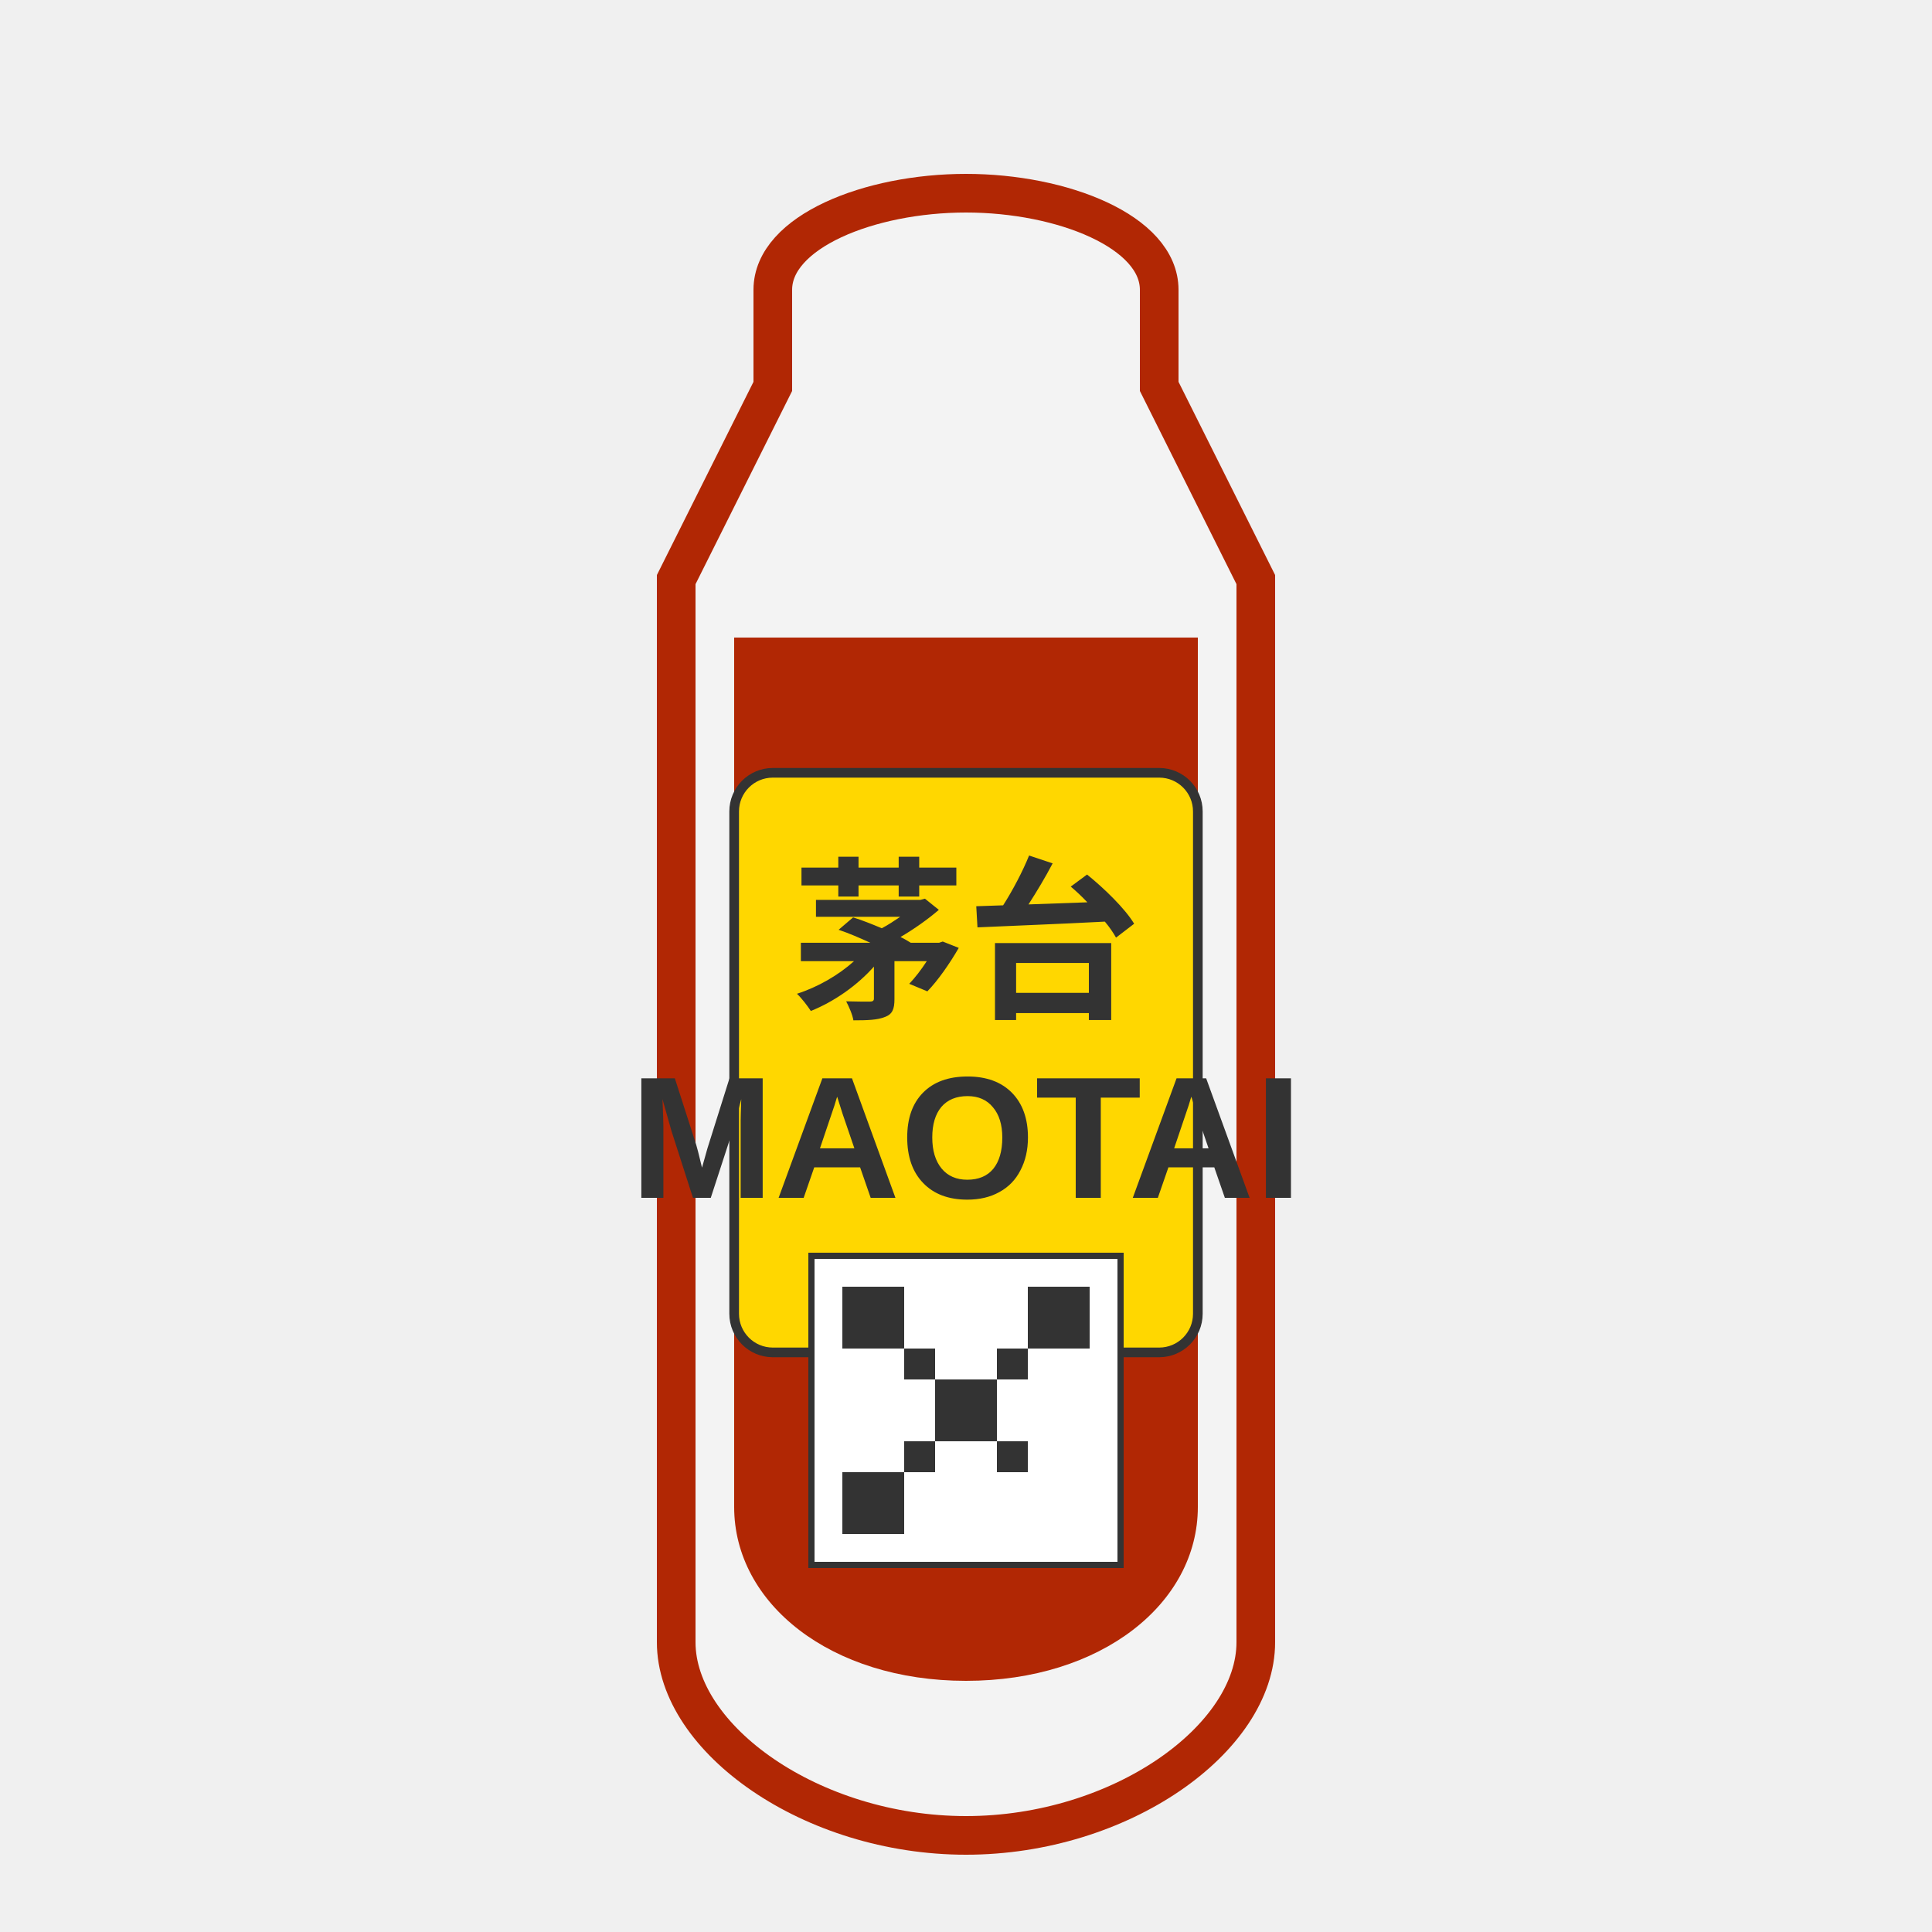
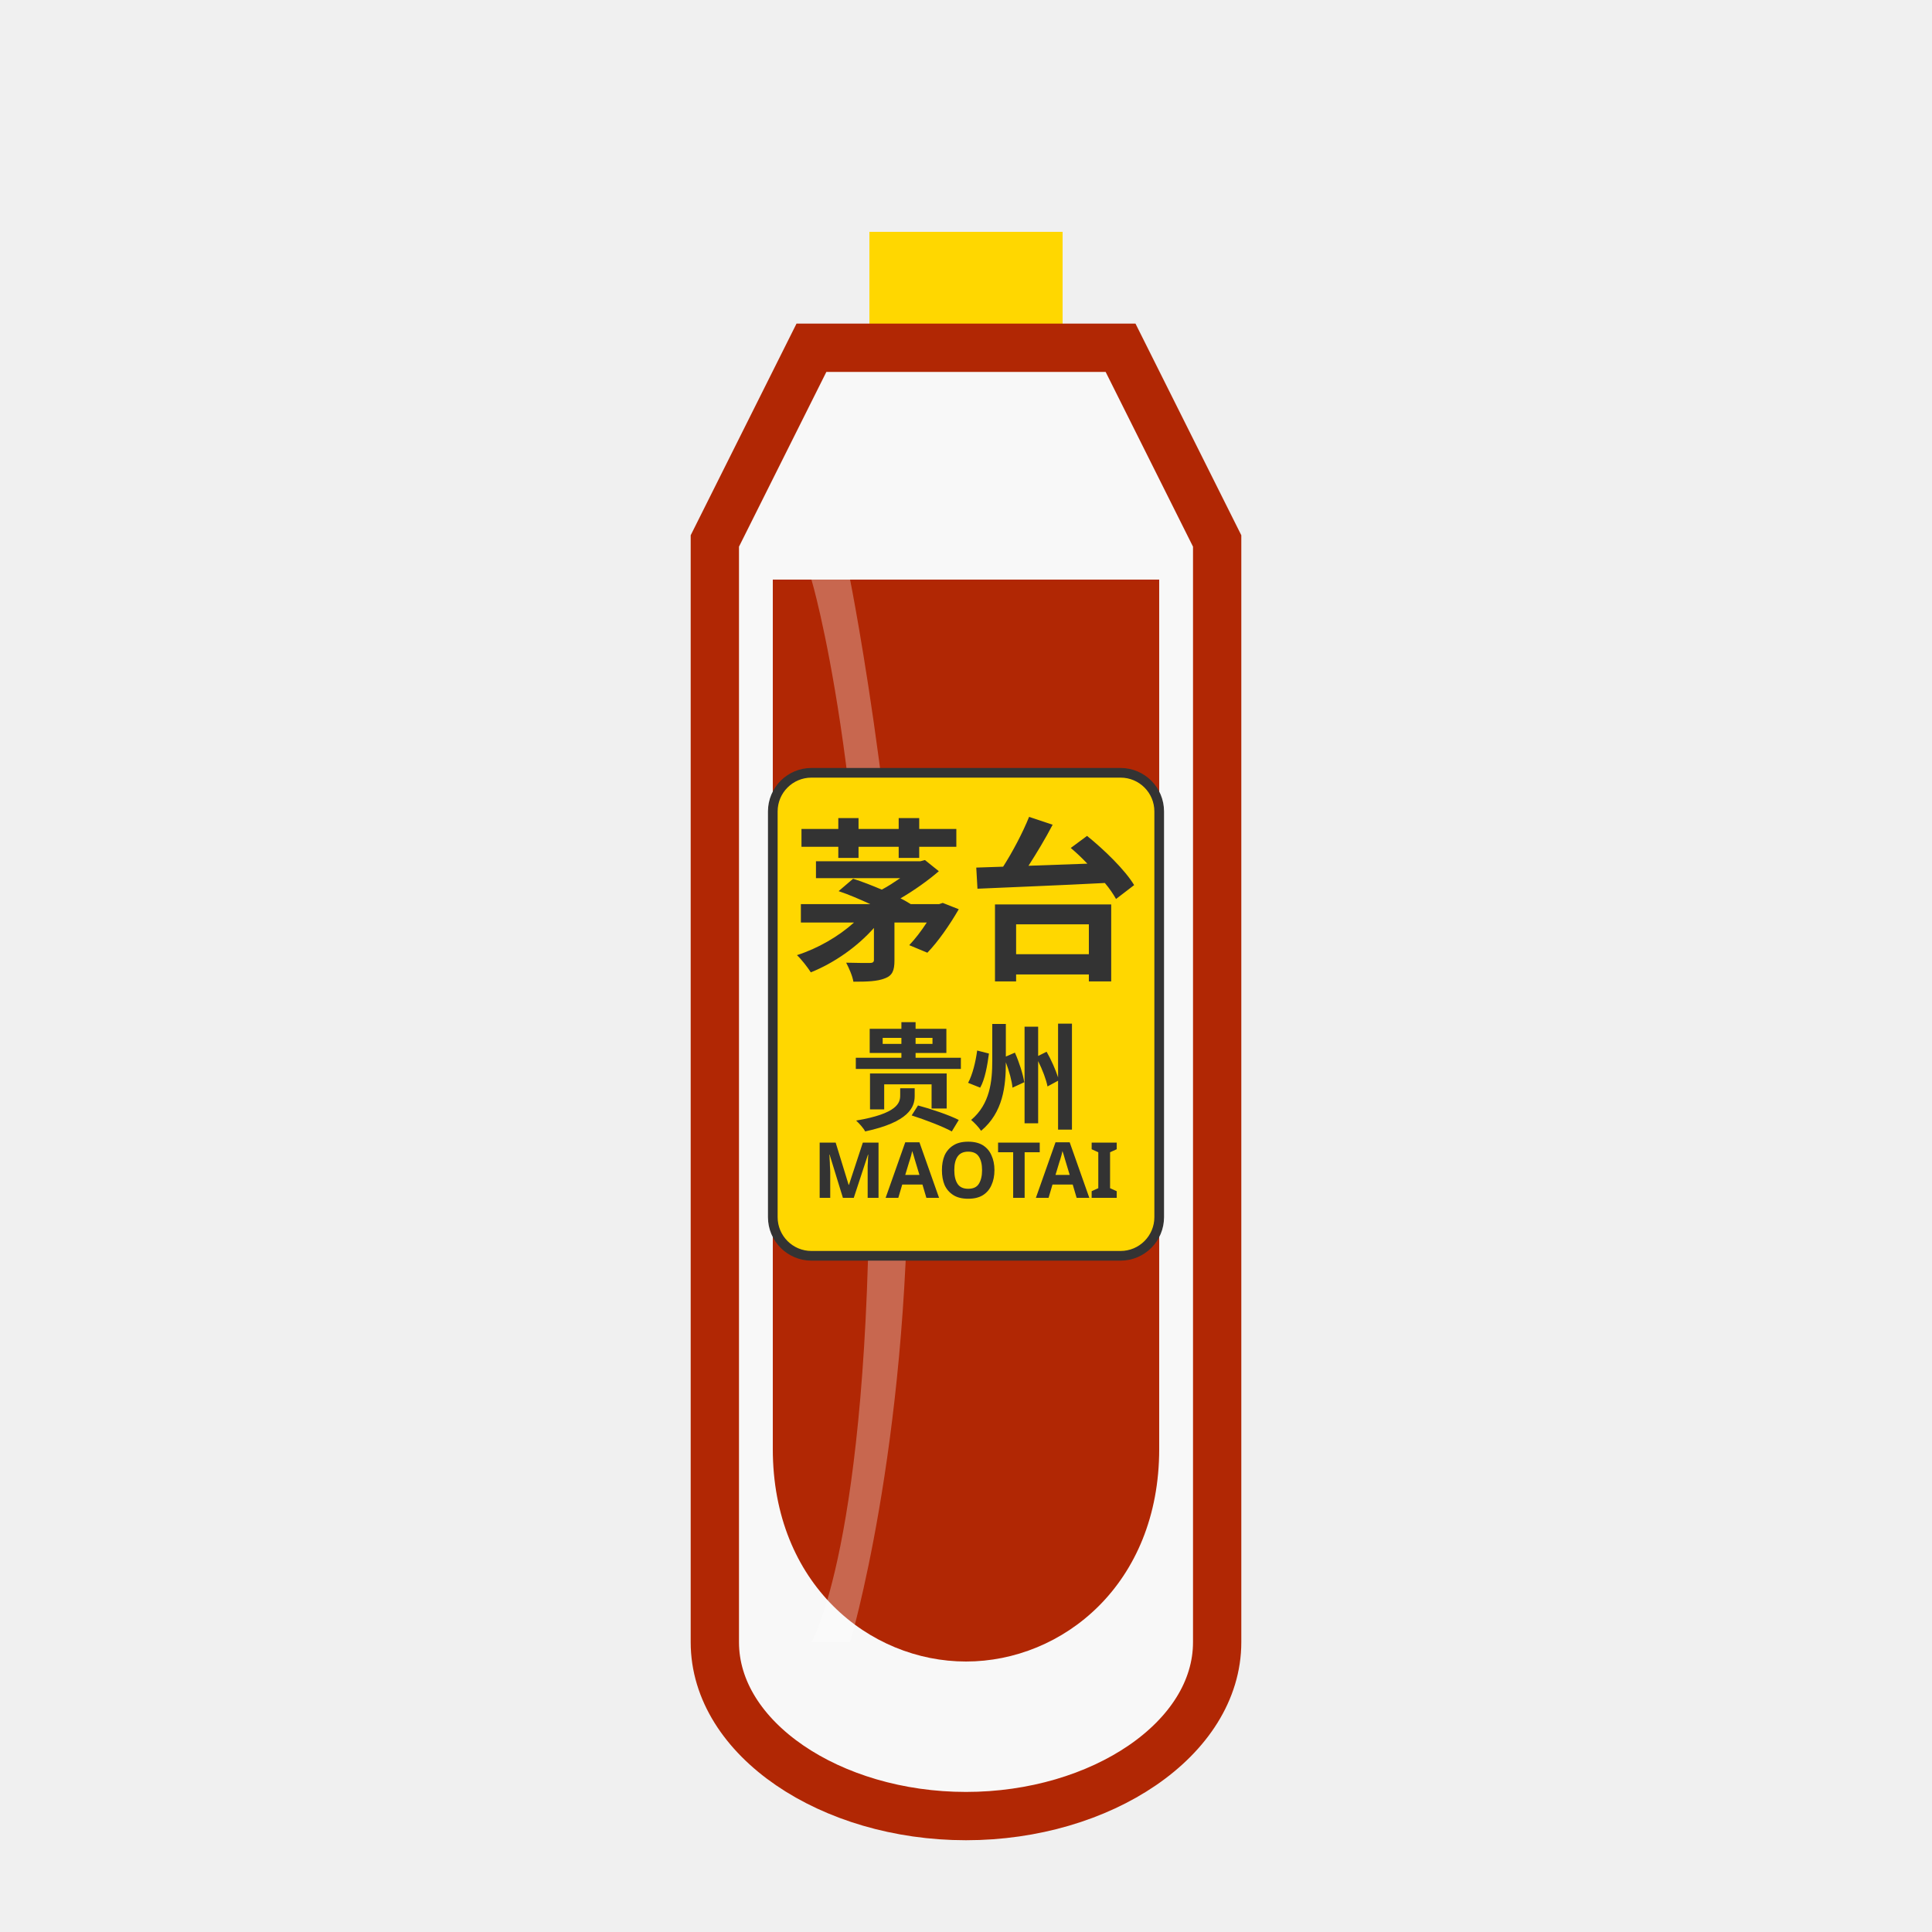
<svg xmlns="http://www.w3.org/2000/svg" width="100" height="100" viewBox="0 0 100 100">
  <style>
-     .bottle {
-       fill: #f3f3f3;
+     .bottle-outline {
+       fill: none;
      stroke: #b12704;
-       stroke-width: 2;
+       stroke-width: 2.5;
+     }
+     .bottle-body {
+       fill: #f8f8f8;
    }
    .liquid {
      fill: #b12704;
+     }
+     .cap {
+       fill: #ffd700;
    }
    .label {
      fill: #ffd700;
      stroke: #333;
      stroke-width: 0.5;
    }
    .text {
-       font-family: Arial, sans-serif;
+       font-family: "SimHei", "Microsoft YaHei", sans-serif;
      font-weight: bold;
-       font-size: 9px;
      text-anchor: middle;
      fill: #333;
    }
-     .qrcode {
-       fill: #333;
+     .shine {
+       fill: white;
+       opacity: 0.3;
    }
  </style>
-   <path class="bottle" d="M40,20 L40,15 C40,12 45,10 50,10 C55,10 60,12 60,15 L60,20 L65,30 L65,85 C65,90 58,95 50,95 C42,95 35,90 35,85 L35,30 Z" />
-   <path class="liquid" d="M38,78 L38,33 L62,33 L62,78 C62,83 57,87 50,87 C43,87 38,83 38,78 Z" />
-   <rect class="label" x="38" y="40" width="24" height="30" rx="2" />
-   <text class="text" x="50" y="52">茅台</text>
-   <text class="text" x="50" y="62">MAOTAI</text>
-   <g class="qrcode" transform="translate(42, 65) scale(0.16)">
-     <rect x="0" y="0" width="100" height="100" fill="white" stroke="#333" stroke-width="2" />
-     <rect x="10" y="10" width="20" height="20" />
-     <rect x="70" y="10" width="20" height="20" />
-     <rect x="10" y="70" width="20" height="20" />
-     <rect x="40" y="40" width="20" height="20" />
-     <rect x="30" y="30" width="10" height="10" />
-     <rect x="60" y="30" width="10" height="10" />
-     <rect x="30" y="60" width="10" height="10" />
-     <rect x="60" y="60" width="10" height="10" />
-   </g>
+   <path class="cap" d="M45,12 L55,12 L55,18 L45,18 Z" />
+   <path class="bottle-body" d="M42,18 L58,18 L63,28 L63,85 C63,90 57,94 50,94 C43,94 37,90 37,85 L37,28 Z" />
+   <path class="bottle-outline" d="M42,18 L58,18 L63,28 L63,85 C63,90 57,94 50,94 C43,94 37,90 37,85 L37,28 Z" />
+   <path class="liquid" d="M40,75 L40,30 L60,30 L60,75 C60,82 55,86 50,86 C45,86 40,82 40,75 Z" />
+   <path class="shine" d="M42,30 C42,30 45,40 45,60 C45,80 42,85 42,85 L44,85 C44,85 47,75 47,60 C47,45 44,30 44,30 Z" />
+   <rect class="label" x="40" y="40" width="20" height="25" rx="2" />
+   <text class="text" x="50" y="50" font-size="9">茅台</text>
+   <text class="text" x="50" y="58" font-size="6">贵州</text>
+   <text class="text" x="50" y="62" font-size="4">MAOTAI</text>
</svg>
